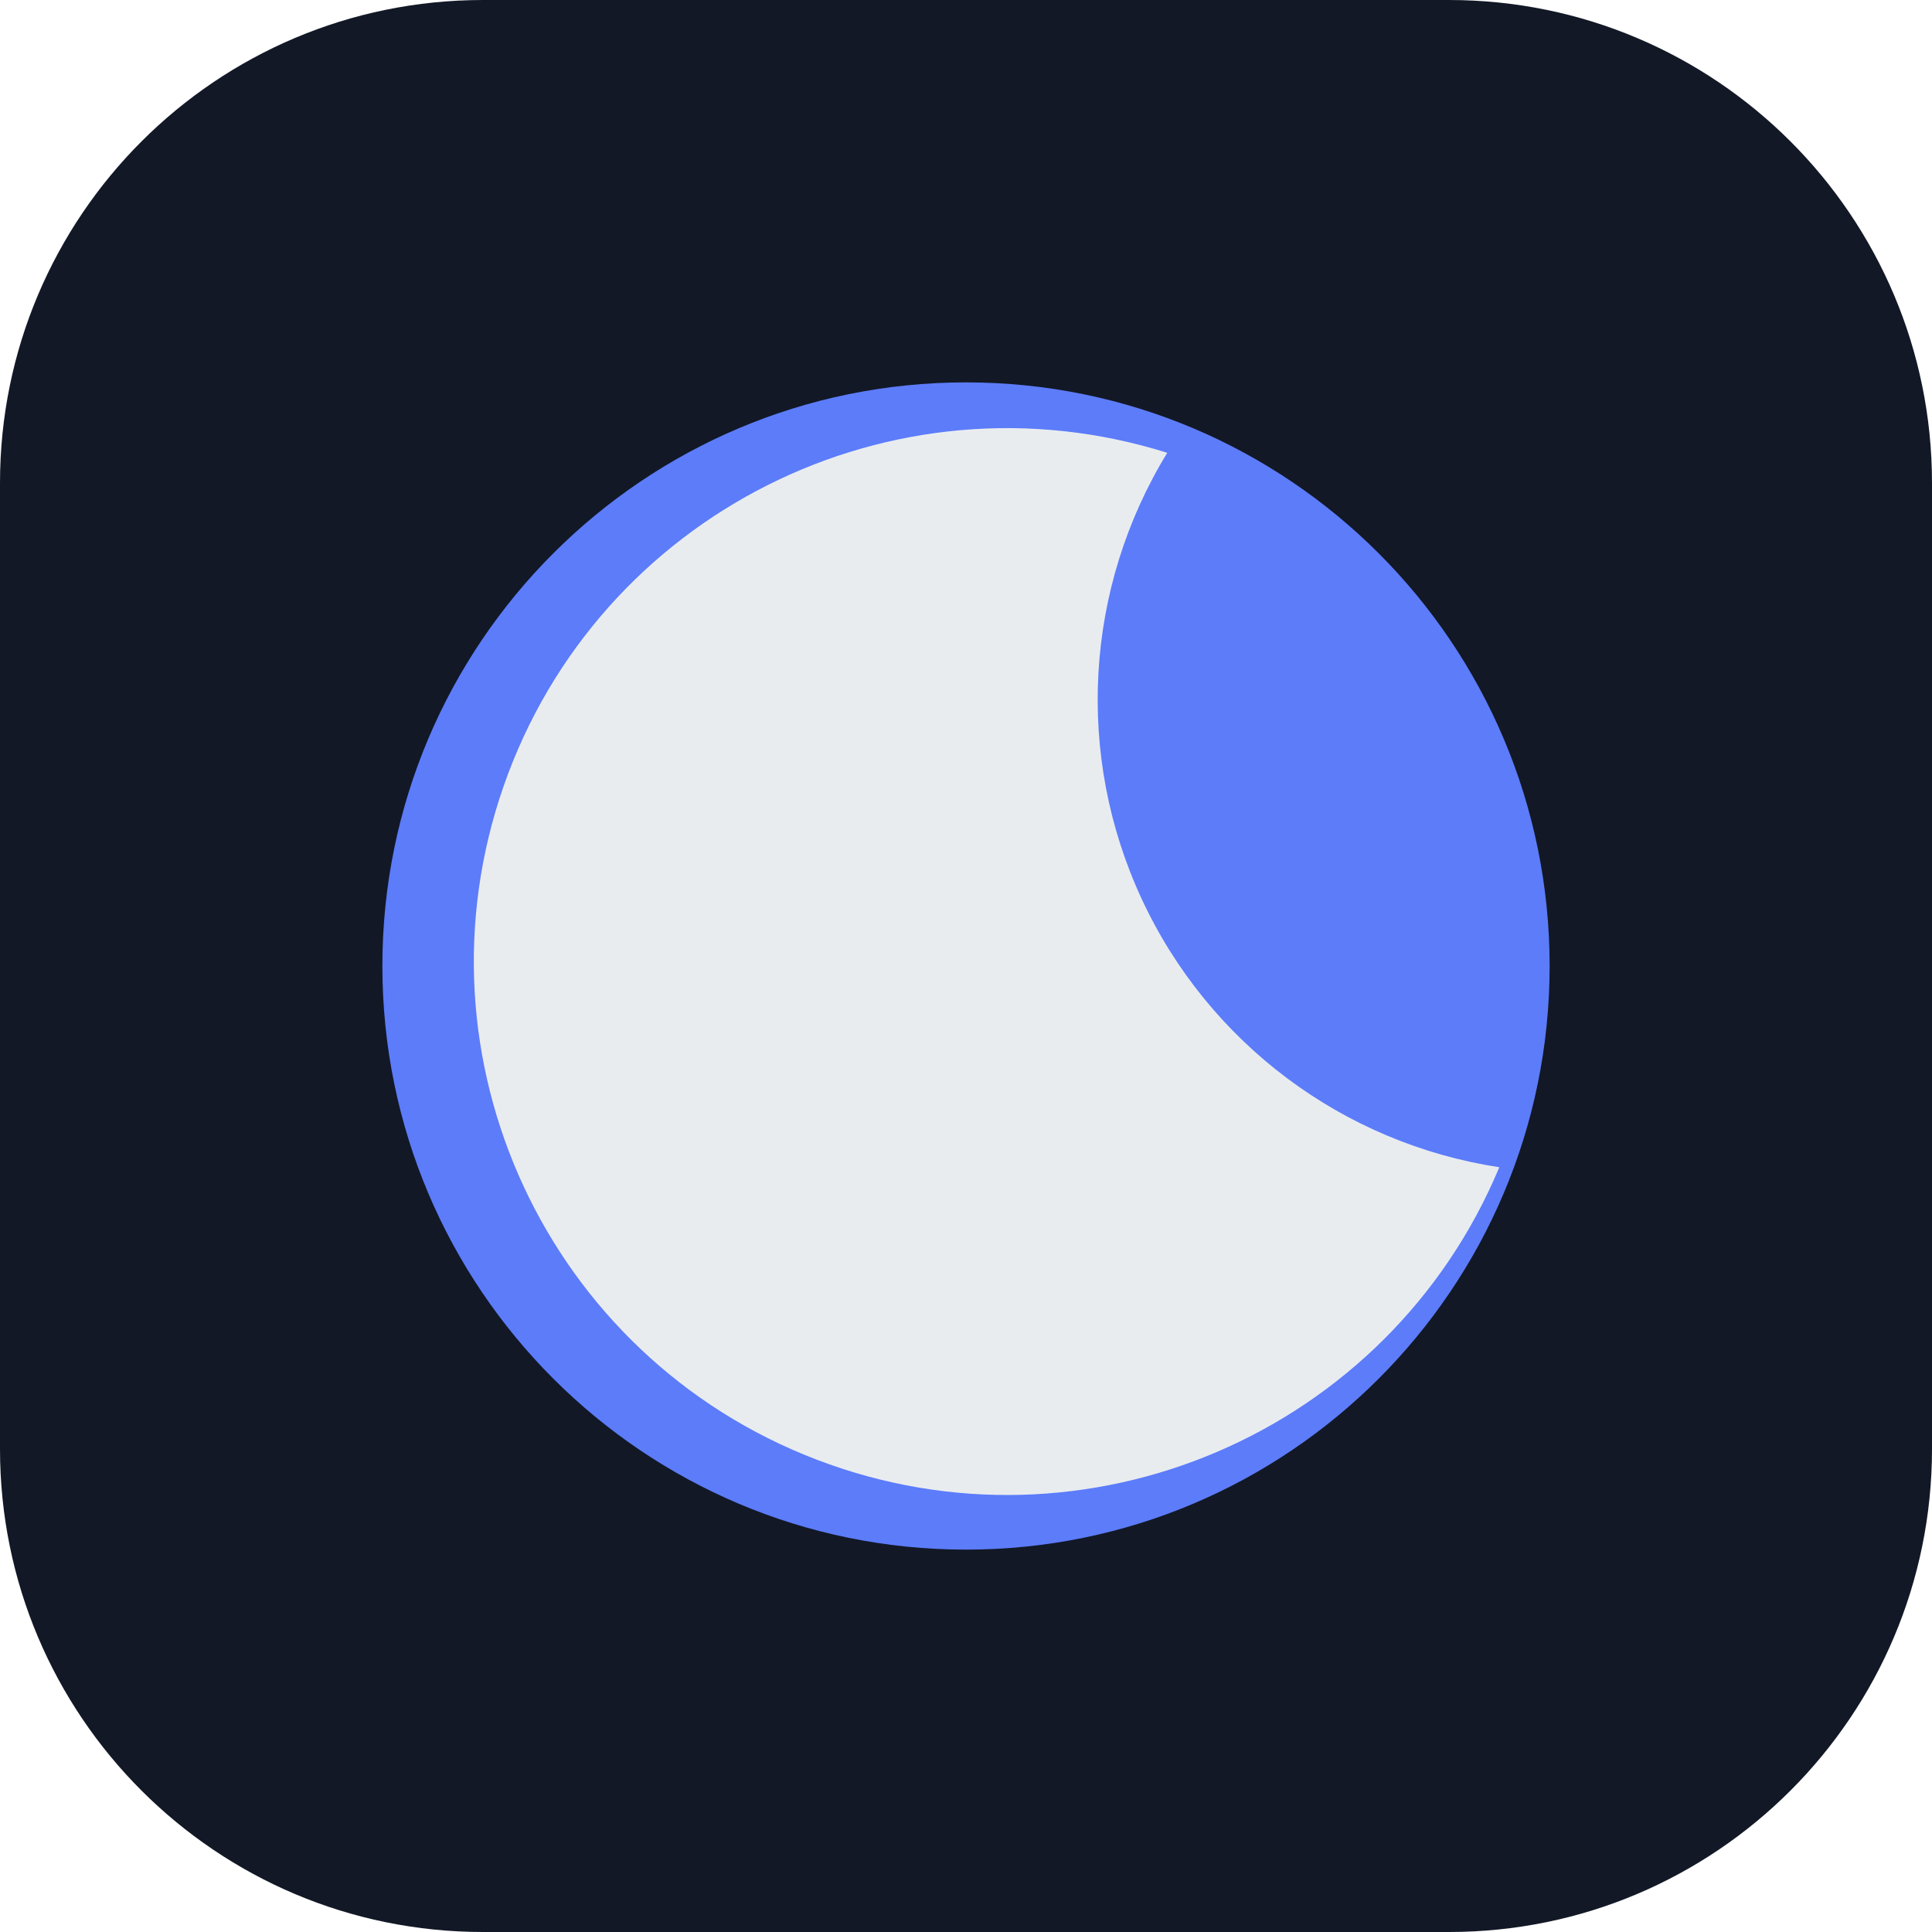
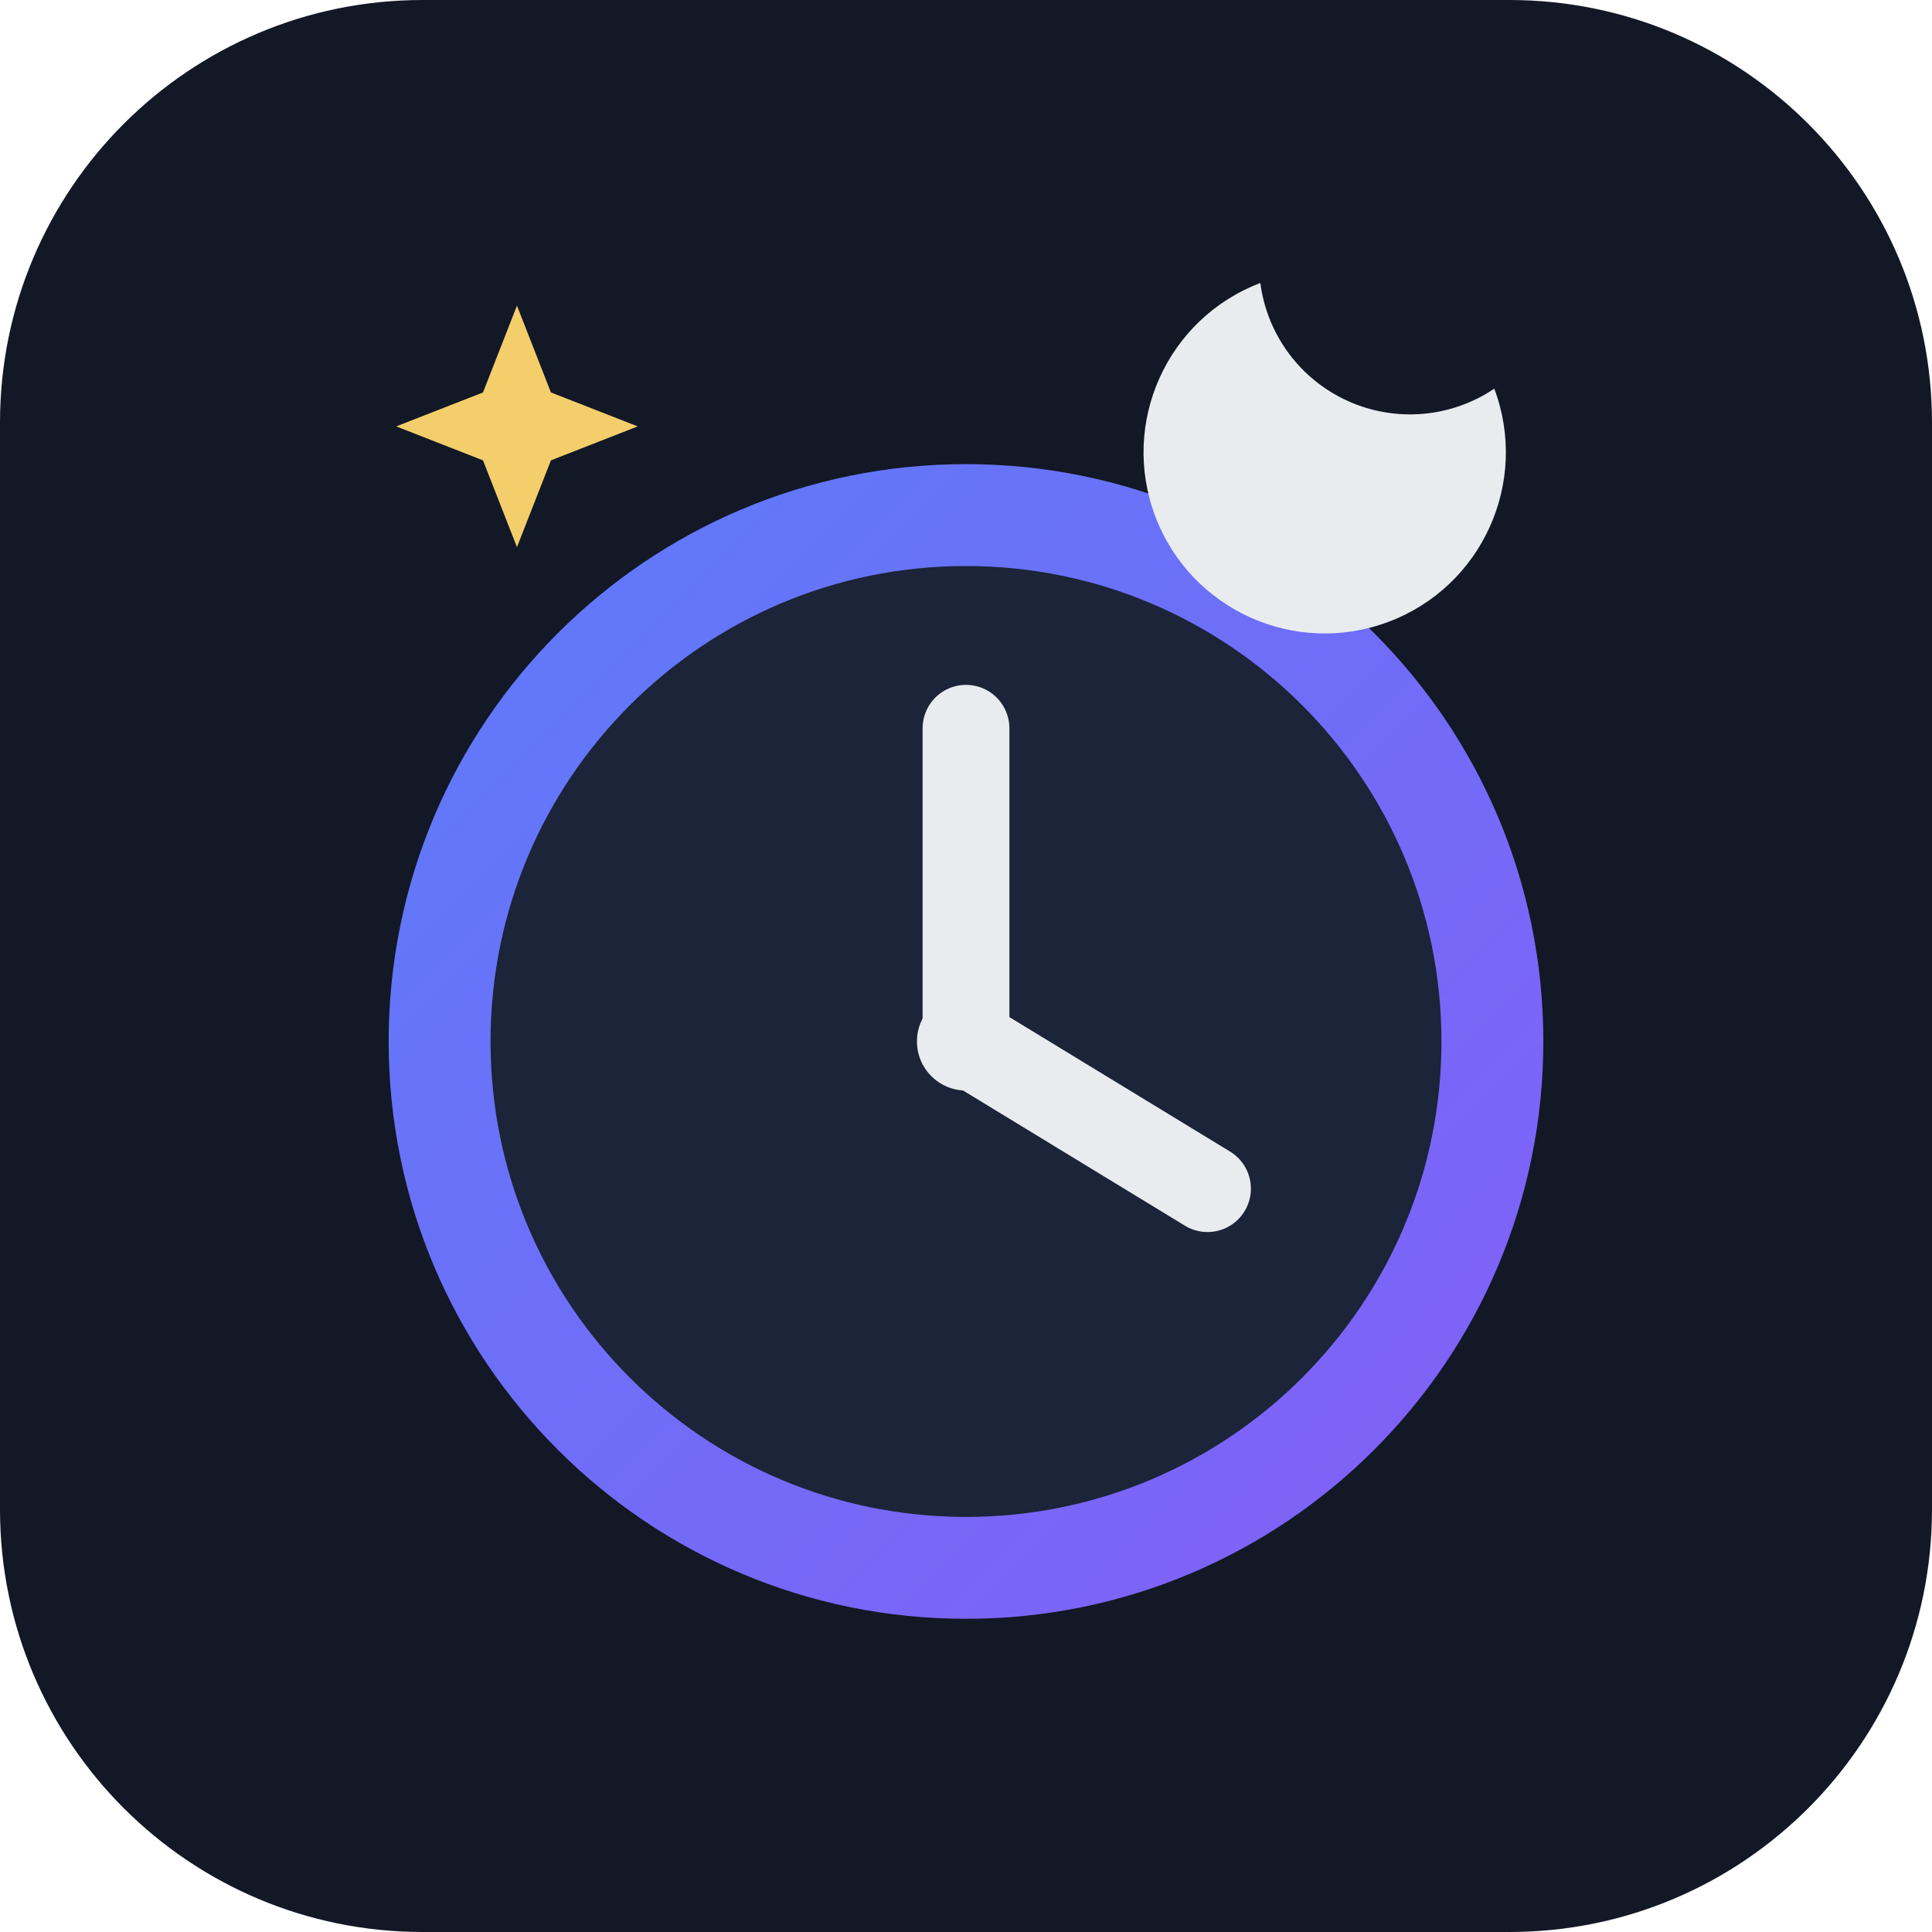
- <svg xmlns="http://www.w3.org/2000/svg" viewBox="0 0 192 192">
-   <rect width="192" height="192" rx="48" fill="#121826" />
-   <circle cx="96" cy="96" r="58" fill="#5C7CFA" />
-   <path d="M116 45a53 53 0 1 0 33 71 47 47 0 0 1-33-71" fill="#E9ECEF" />
+ <svg xmlns="http://www.w3.org/2000/svg" width="512" height="512" viewBox="0 0 512 512">
+   <defs>
+     <linearGradient id="a" x1="0" y1="0" x2="1" y2="1">
+       <stop stop-color="#5C7CFA" />
+       <stop offset="1" stop-color="#845EF7" />
+     </linearGradient>
+   </defs>
+   <rect width="512" height="512" rx="112" fill="#121826" />
+   <circle cx="256" cy="276" r="153" fill="url(#a)" />
+   <circle cx="256" cy="276" r="126" fill="#1B2438" />
+   <path d="M256 193v83l64 39" fill="none" stroke="#E9ECEF" stroke-width="23" stroke-linecap="round" stroke-linejoin="round" />
+   <circle cx="256" cy="276" r="13" fill="#E9ECEF" />
+   <path d="M396 103a48 48 0 1 1-62-28 40 40 0 0 0 62 28" fill="#E9ECEF" />
+   <path d="m137 81 9 23 23 9-23 9-9 23-9-23-23-9 23-9z" fill="#F4CE6B" />
</svg>
